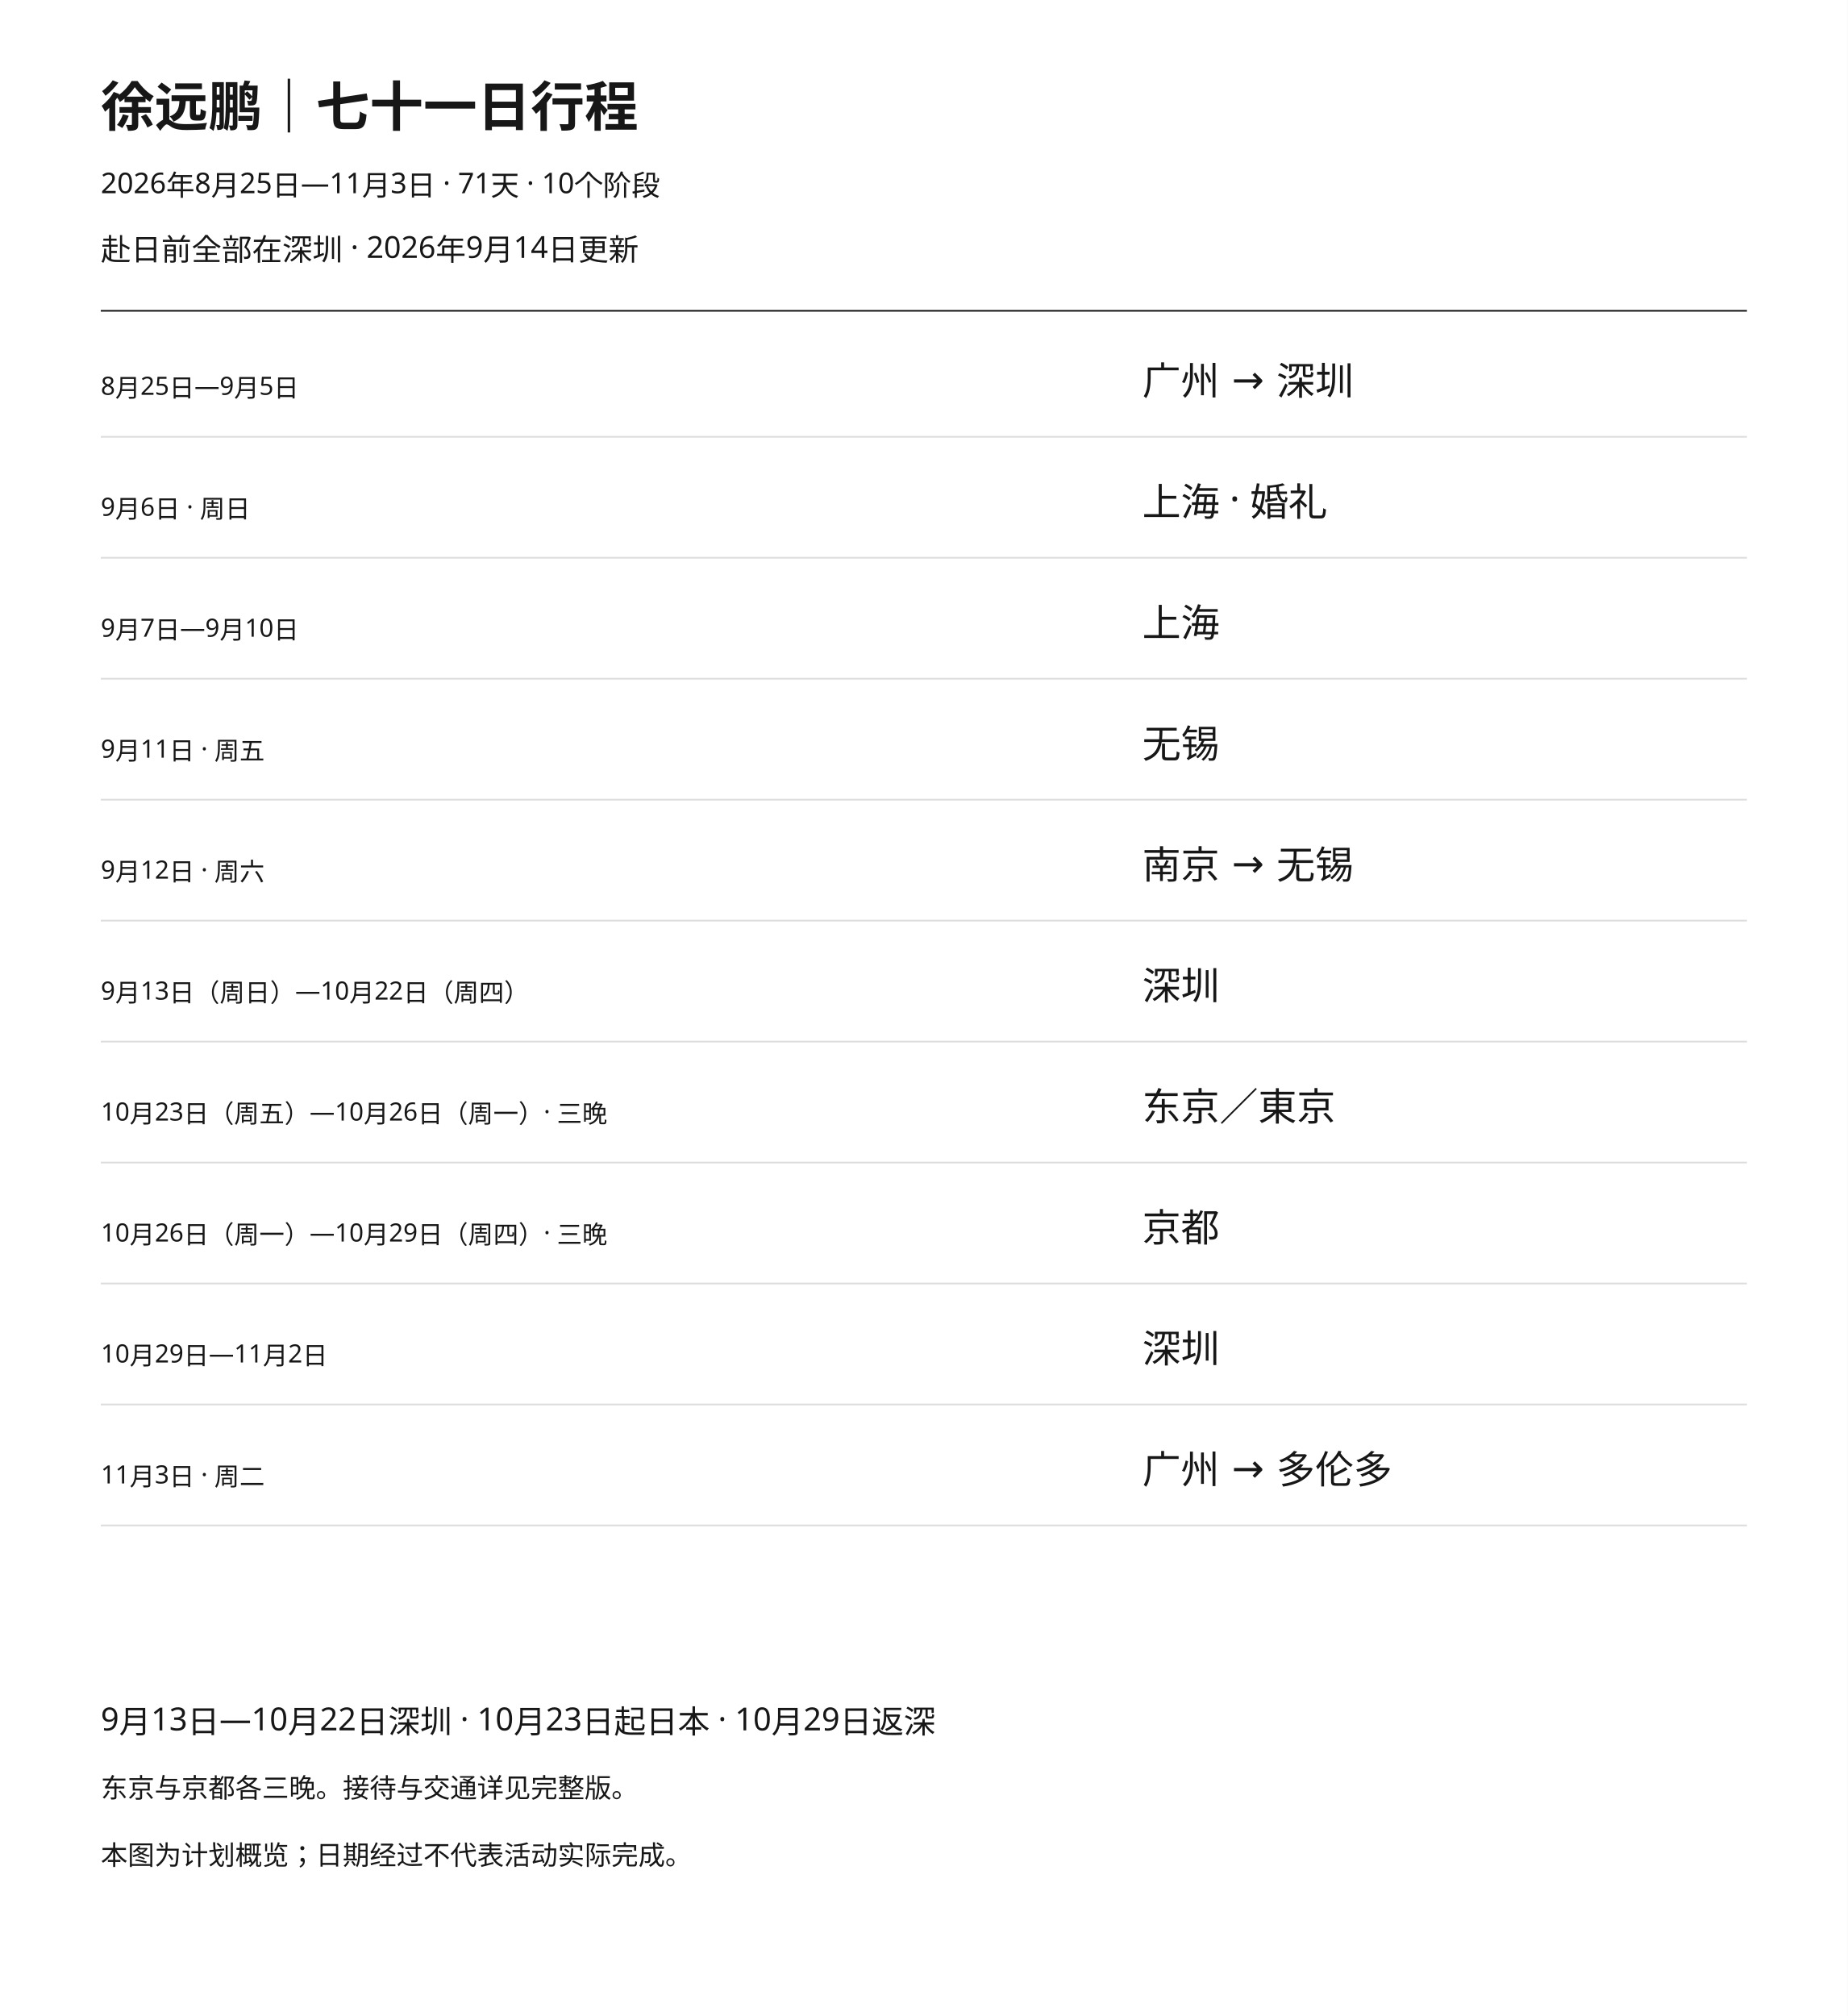
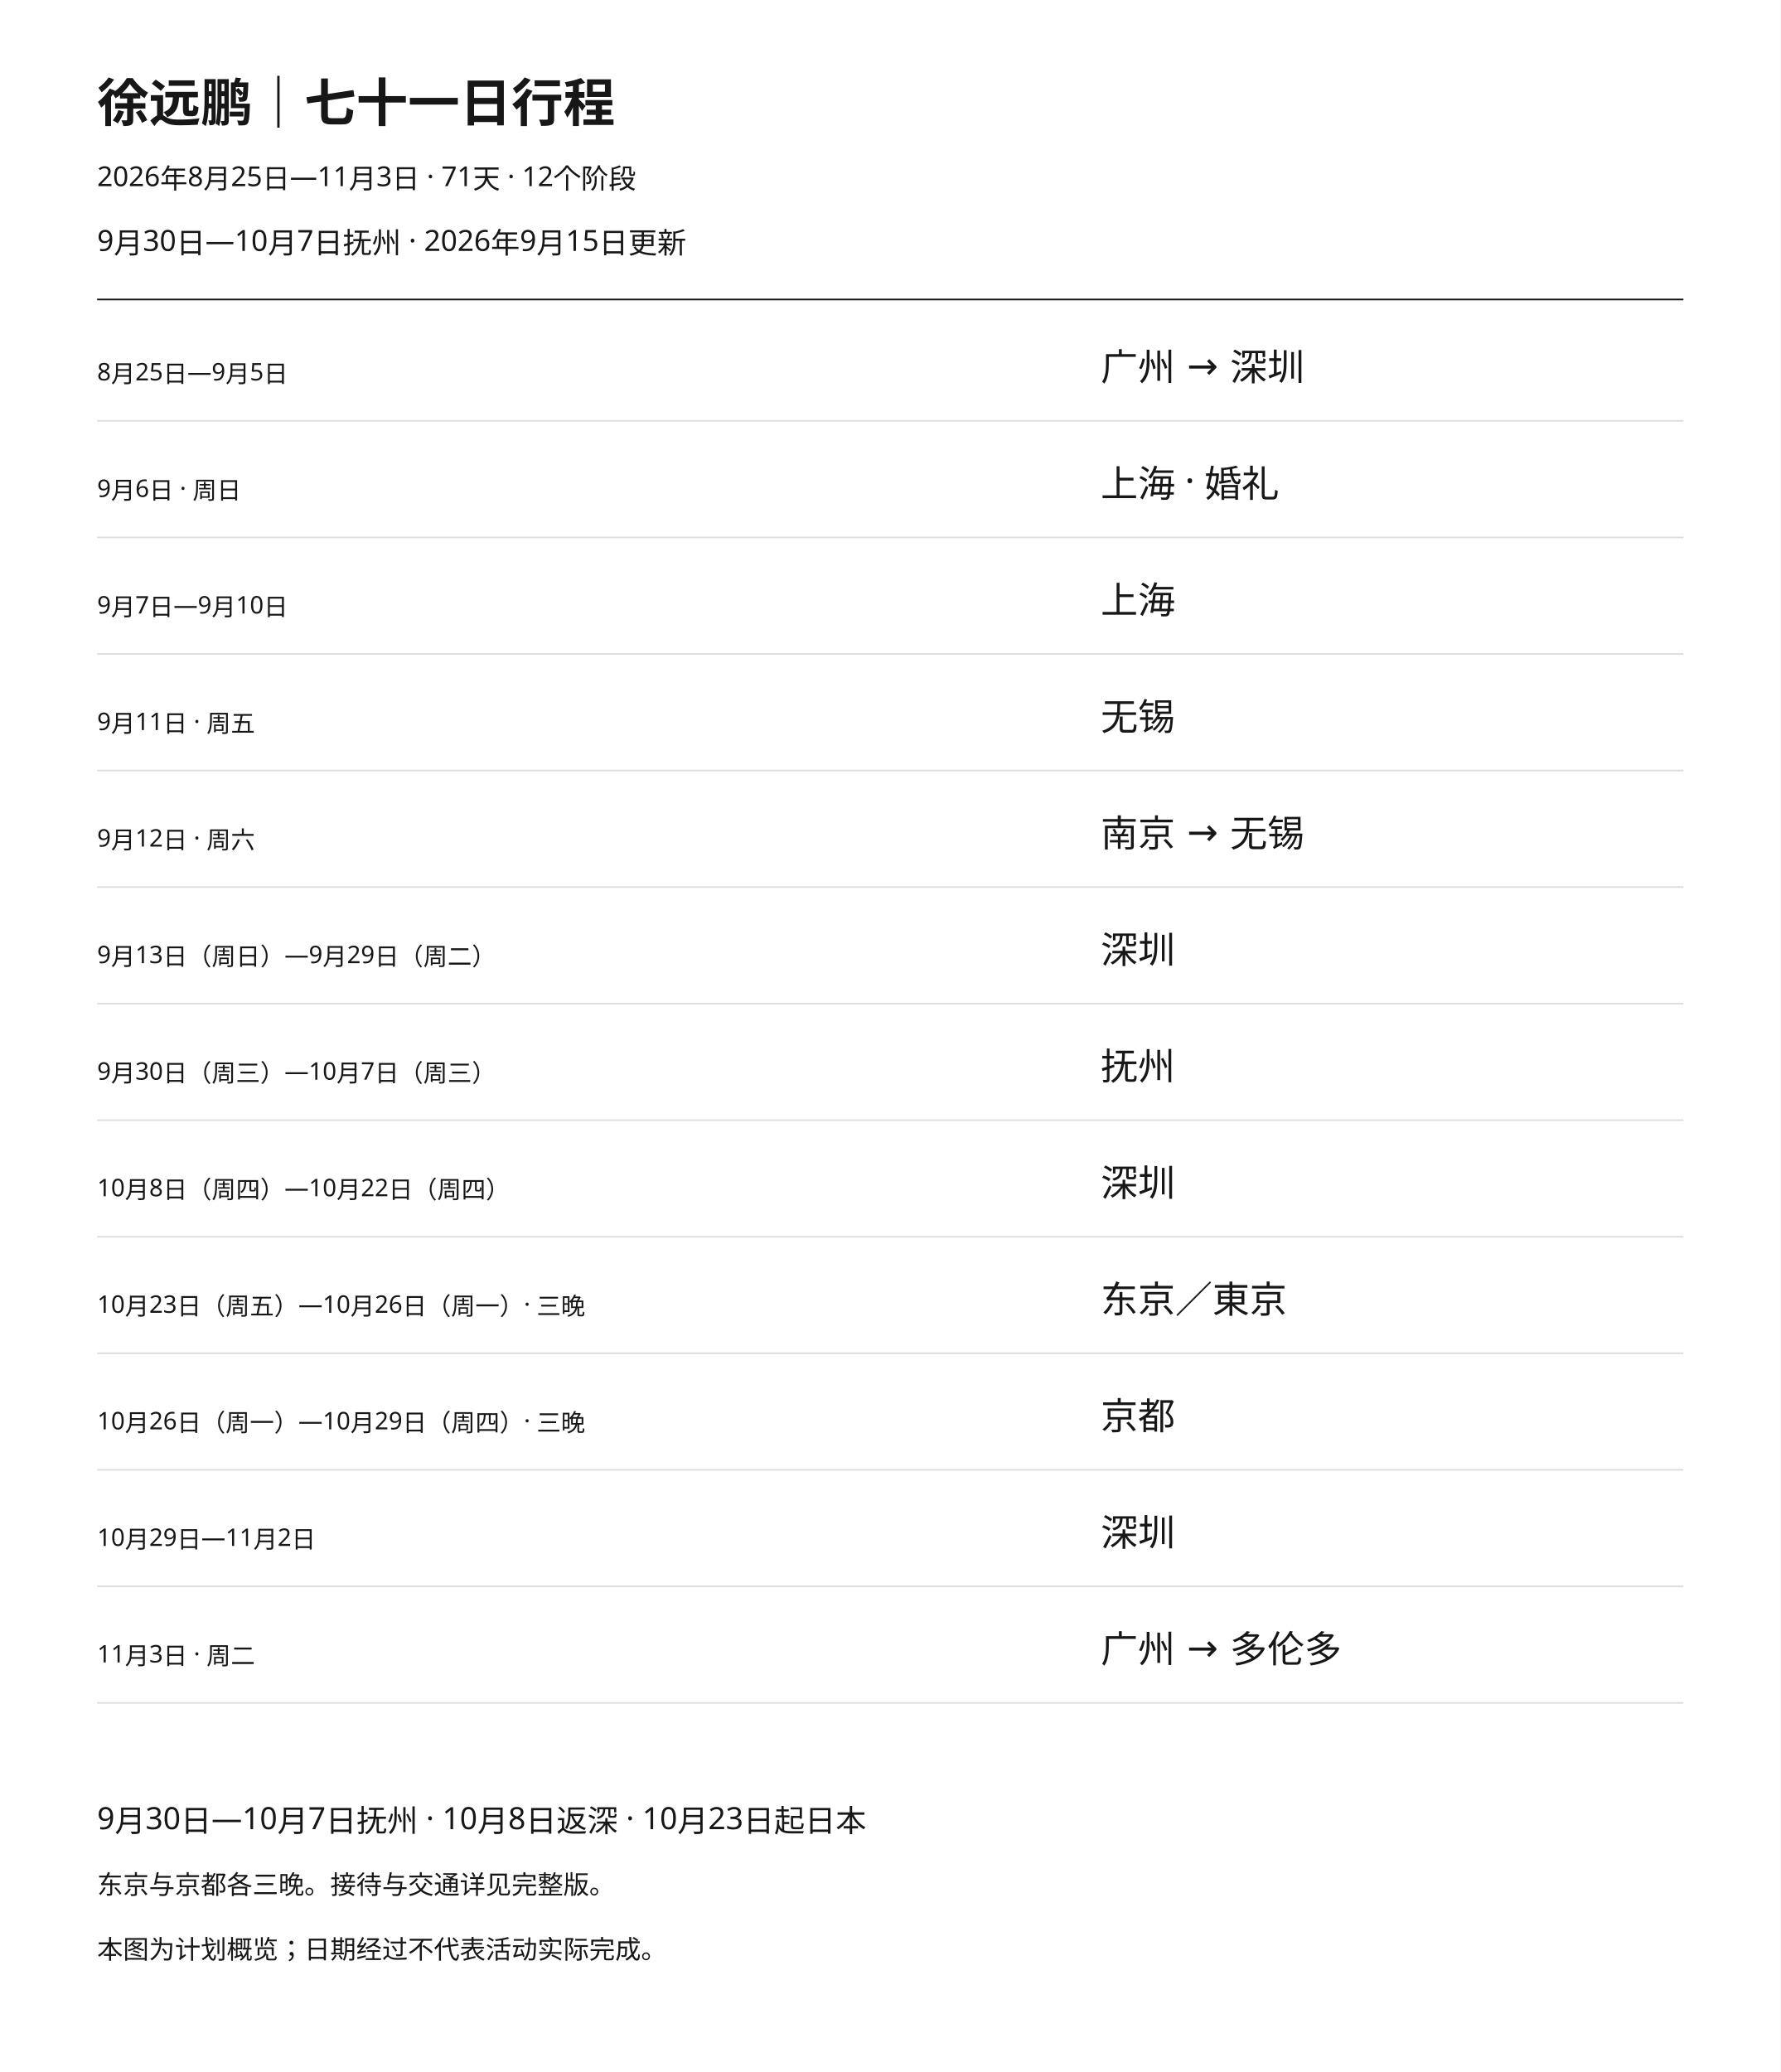
- <svg xmlns="http://www.w3.org/2000/svg" width="1100" height="1200" viewBox="0 0 1100 1200" role="img" aria-labelledby="title desc">
-   <rect width="1100" height="1200" fill="white" />
+ <svg xmlns="http://www.w3.org/2000/svg" width="1100" height="1280" viewBox="0 0 1100 1280" role="img" aria-labelledby="title desc">
+   <rect width="1100" height="1280" fill="white" />
  <g fill="#171717" font-family="PingFang SC,Microsoft YaHei,sans-serif">
    <text x="60" y="75" font-size="32" font-weight="600">徐远鹏｜七十一日行程</text>
-     <text x="60" y="115" font-size="17">2026年8月25日—11月3日 · 71天 · 10个阶段</text>
-     <text x="60" y="155" font-size="18">赴日前全部在深圳 · 2026年9月14日更新</text>
+     <text x="60" y="115" font-size="17">2026年8月25日—11月3日 · 71天 · 12个阶段</text>
+     <text x="60" y="155" font-size="18">9月30日—10月7日抚州 · 2026年9月15日更新</text>
    <path d="M60 185H1040" stroke="#171717" />
    <text x="60" y="235" font-size="15">8月25日—9月5日</text>
    <text x="680" y="235" font-size="23">广州 → 深圳</text>
    <path d="M60 260H1040" stroke="#ddd" />
    <text x="60" y="307" font-size="15">9月6日 · 周日</text>
    <text x="680" y="307" font-size="23">上海 · 婚礼</text>
    <path d="M60 332H1040" stroke="#ddd" />
    <text x="60" y="379" font-size="15">9月7日—9月10日</text>
    <text x="680" y="379" font-size="23">上海</text>
    <path d="M60 404H1040" stroke="#ddd" />
    <text x="60" y="451" font-size="15">9月11日 · 周五</text>
    <text x="680" y="451" font-size="23">无锡</text>
    <path d="M60 476H1040" stroke="#ddd" />
    <text x="60" y="523" font-size="15">9月12日 · 周六</text>
    <text x="680" y="523" font-size="23">南京 → 无锡</text>
    <path d="M60 548H1040" stroke="#ddd" />
-     <text x="60" y="595" font-size="15">9月13日（周日）—10月22日（周四）</text>
+     <text x="60" y="595" font-size="15">9月13日（周日）—9月29日（周二）</text>
    <text x="680" y="595" font-size="23">深圳</text>
    <path d="M60 620H1040" stroke="#ddd" />
-     <text x="60" y="667" font-size="15">10月23日（周五）—10月26日（周一）· 三晚</text>
-     <text x="680" y="667" font-size="23">东京／東京</text>
+     <text x="60" y="667" font-size="15">9月30日（周三）—10月7日（周三）</text>
+     <text x="680" y="667" font-size="23">抚州</text>
    <path d="M60 692H1040" stroke="#ddd" />
-     <text x="60" y="739" font-size="15">10月26日（周一）—10月29日（周四）· 三晚</text>
-     <text x="680" y="739" font-size="23">京都</text>
+     <text x="60" y="739" font-size="15">10月8日（周四）—10月22日（周四）</text>
+     <text x="680" y="739" font-size="23">深圳</text>
    <path d="M60 764H1040" stroke="#ddd" />
-     <text x="60" y="811" font-size="15">10月29日—11月2日</text>
-     <text x="680" y="811" font-size="23">深圳</text>
+     <text x="60" y="811" font-size="15">10月23日（周五）—10月26日（周一）· 三晚</text>
+     <text x="680" y="811" font-size="23">东京／東京</text>
    <path d="M60 836H1040" stroke="#ddd" />
-     <text x="60" y="883" font-size="15">11月3日 · 周二</text>
-     <text x="680" y="883" font-size="23">广州 → 多伦多</text>
+     <text x="60" y="883" font-size="15">10月26日（周一）—10月29日（周四）· 三晚</text>
+     <text x="680" y="883" font-size="23">京都</text>
    <path d="M60 908H1040" stroke="#ddd" />
-     <text x="60" y="1030" font-size="19">9月13日—10月22日深圳 · 10月23日起日本 · 10月29日返深</text>
-     <text x="60" y="1070" font-size="16">东京与京都各三晚。接待与交通详见完整版。</text>
-     <text x="60" y="1110" font-size="16">本图为计划概览；日期经过不代表活动实际完成。</text>
+     <text x="60" y="955" font-size="15">10月29日—11月2日</text>
+     <text x="680" y="955" font-size="23">深圳</text>
+     <path d="M60 980H1040" stroke="#ddd" />
+     <text x="60" y="1027" font-size="15">11月3日 · 周二</text>
+     <text x="680" y="1027" font-size="23">广州 → 多伦多</text>
+     <path d="M60 1052H1040" stroke="#ddd" />
+     <text x="60" y="1130" font-size="19">9月30日—10月7日抚州 · 10月8日返深 · 10月23日起日本</text>
+     <text x="60" y="1170" font-size="16">东京与京都各三晚。接待与交通详见完整版。</text>
+     <text x="60" y="1210" font-size="16">本图为计划概览；日期经过不代表活动实际完成。</text>
  </g>
</svg>
